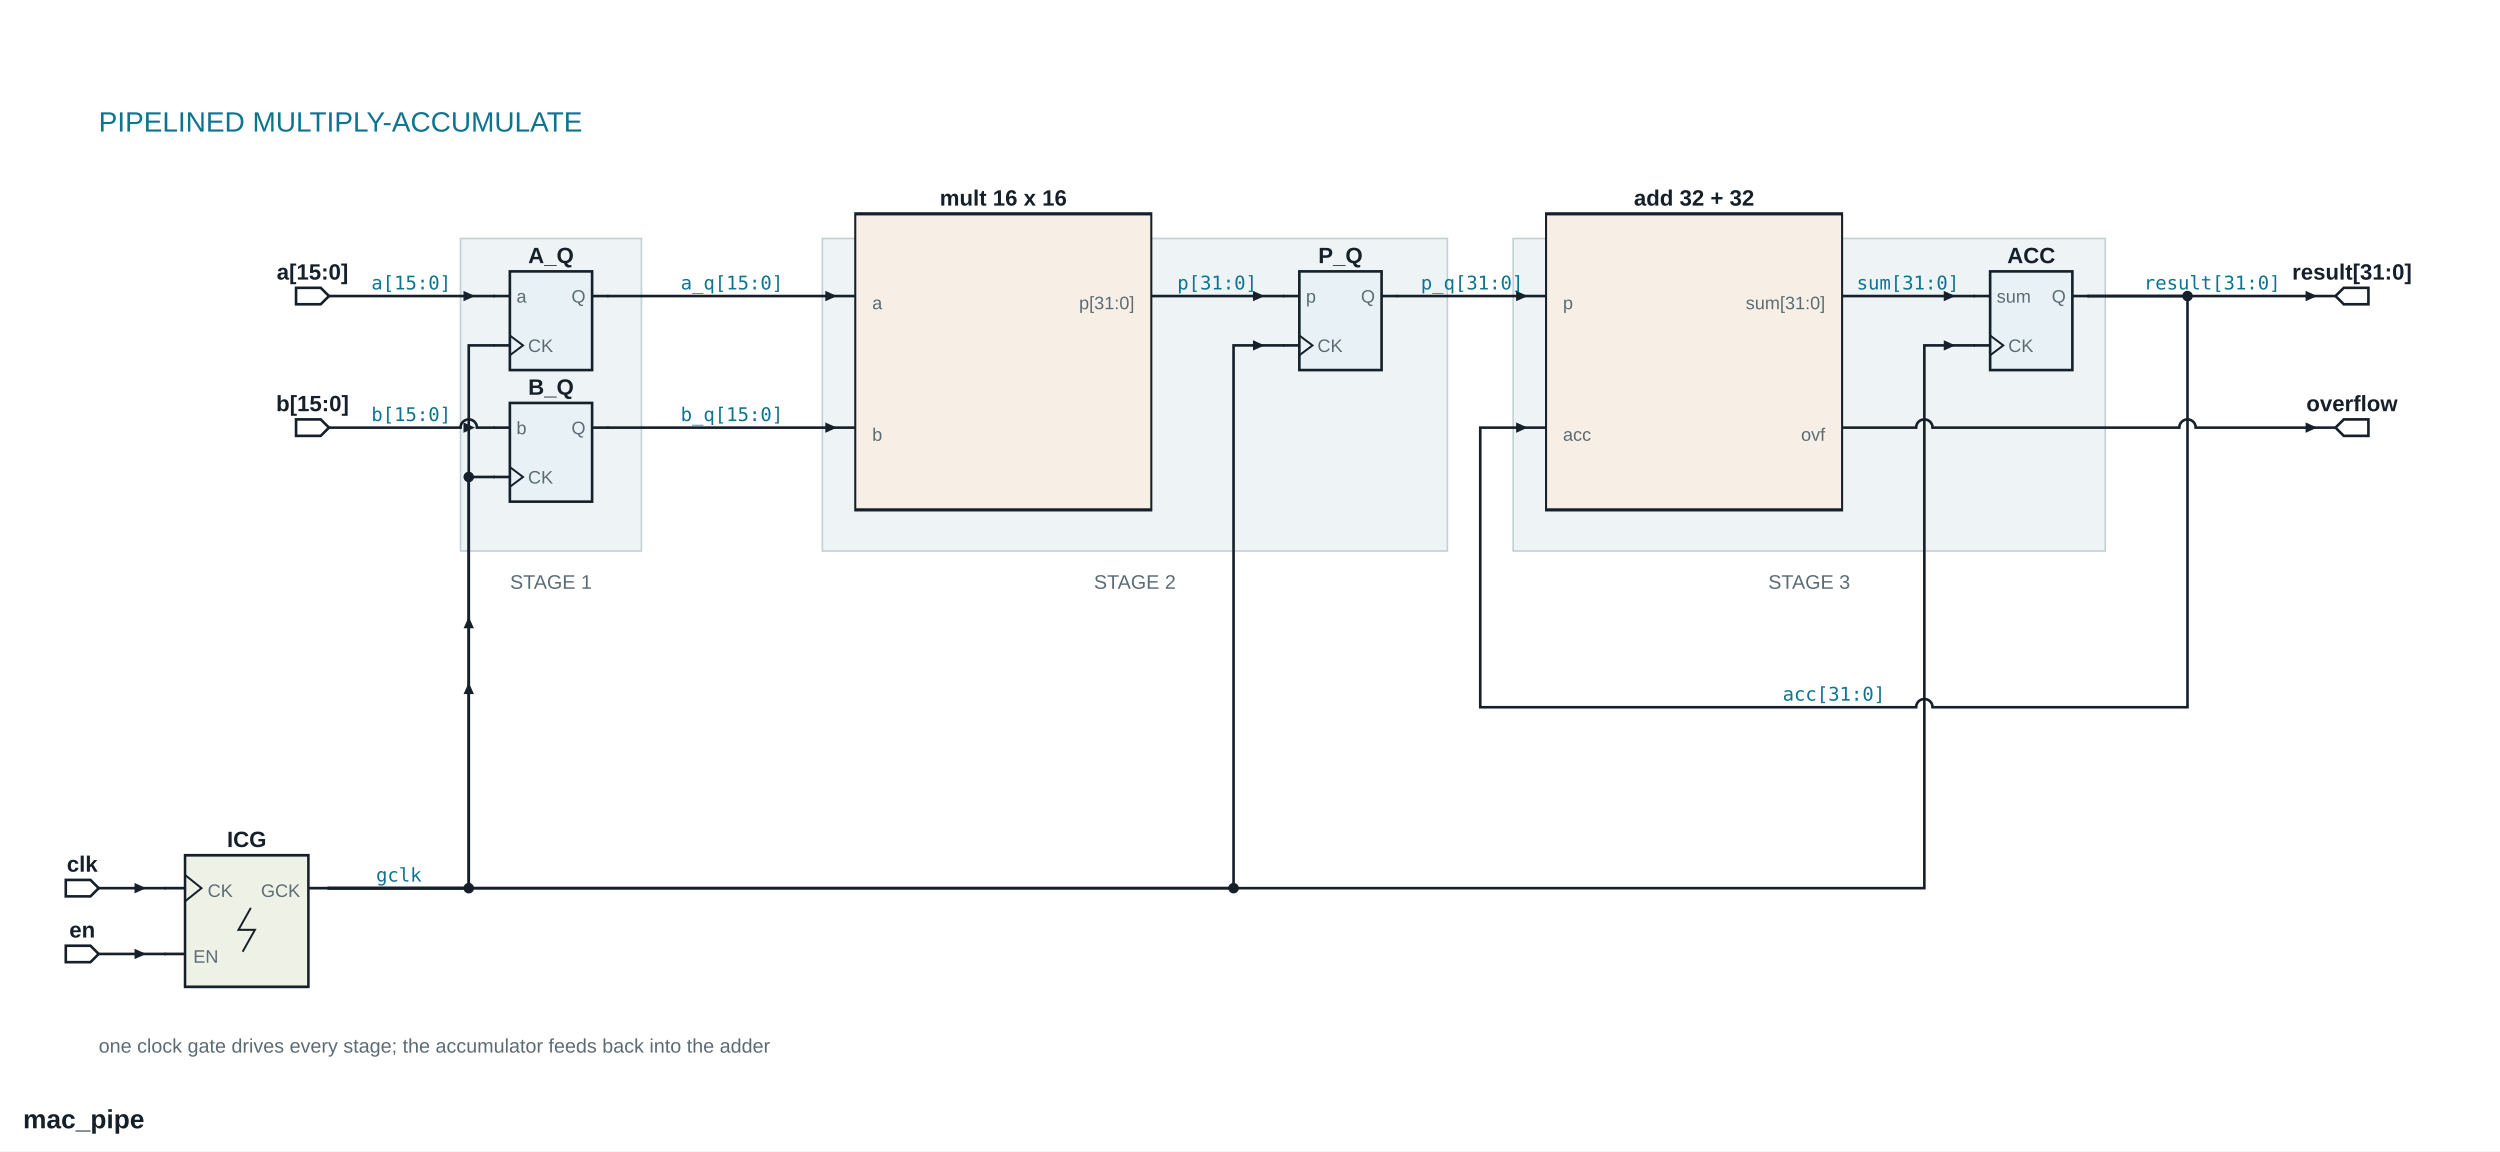
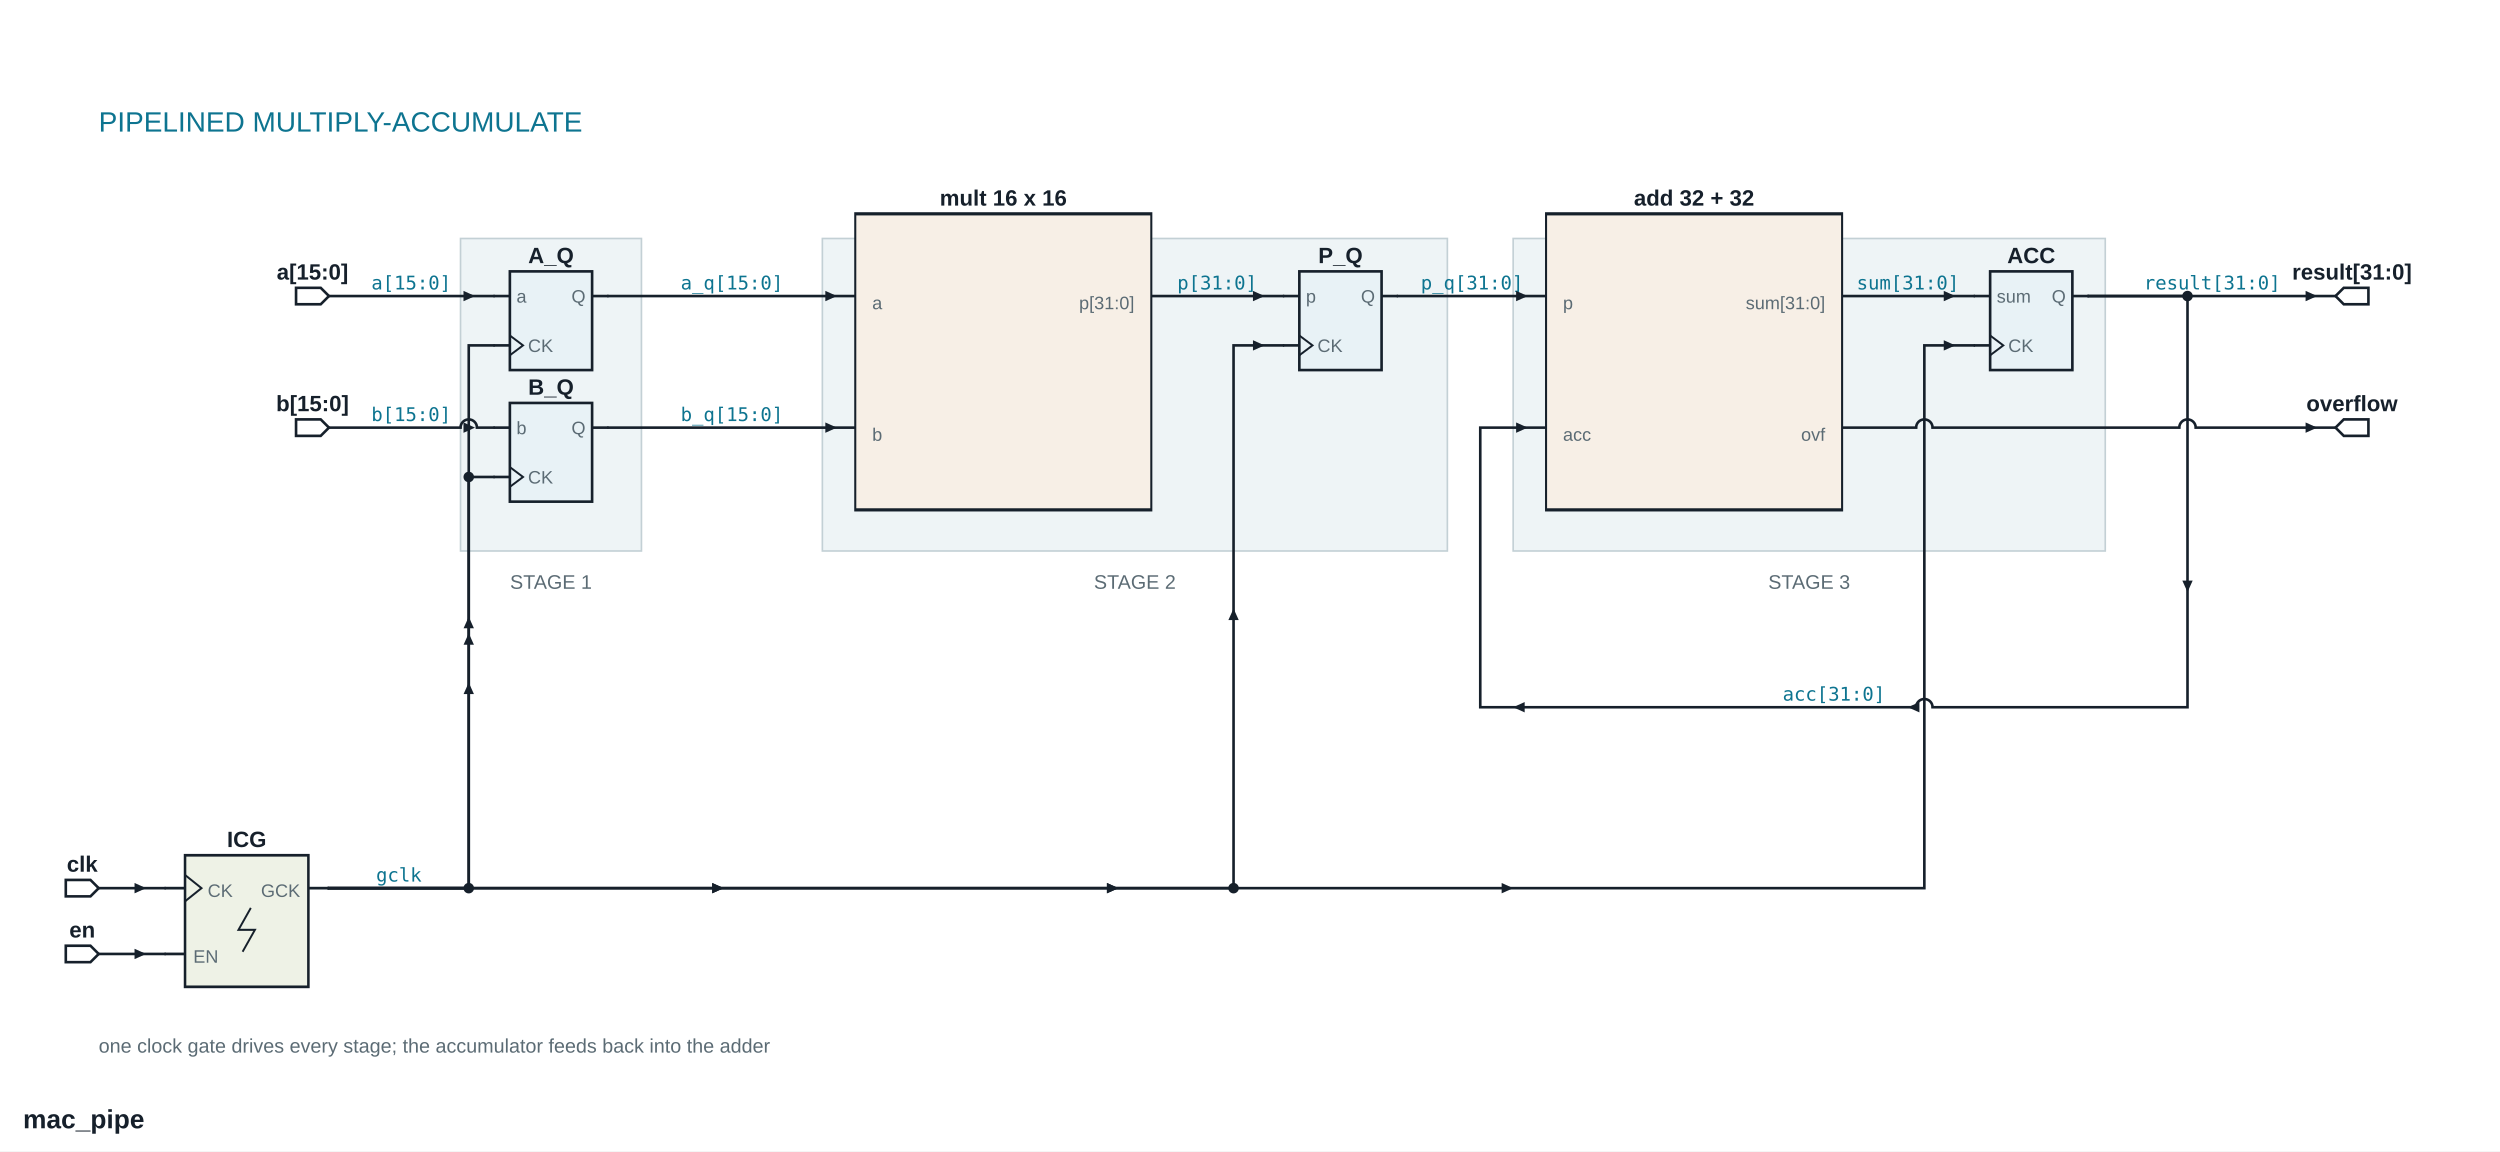
<svg xmlns="http://www.w3.org/2000/svg" width="1520" height="700" viewBox="0 0 1520 700" font-family="'IBM Plex Sans','IBM Plex Sans Text',Arial,Helvetica,sans-serif">
  <rect x="0" y="0" width="1520" height="700" fill="#ffffff" />
  <g class="dl-shapes">
    <rect x="920" y="145" width="360" height="190" fill="#eef4f6" stroke="#c3d0d5" stroke-width="1" />
    <rect x="500" y="145" width="380" height="190" fill="#eef4f6" stroke="#c3d0d5" stroke-width="1" />
    <rect x="280" y="145" width="110" height="190" fill="#eef4f6" stroke="#c3d0d5" stroke-width="1" />
    <text x="335" y="358" text-anchor="middle" font-family="'IBM Plex Sans','IBM Plex Sans Text',Arial,Helvetica,sans-serif" font-size="12" fill="#5b6b74">STAGE 1</text>
    <text x="690" y="358" text-anchor="middle" font-family="'IBM Plex Sans','IBM Plex Sans Text',Arial,Helvetica,sans-serif" font-size="12" fill="#5b6b74">STAGE 2</text>
    <text x="1100" y="358" text-anchor="middle" font-family="'IBM Plex Sans','IBM Plex Sans Text',Arial,Helvetica,sans-serif" font-size="12" fill="#5b6b74">STAGE 3</text>
    <text x="60" y="80" text-anchor="start" font-family="'IBM Plex Sans','IBM Plex Sans Text',Arial,Helvetica,sans-serif" font-size="17" fill="#0d7490">PIPELINED MULTIPLY-ACCUMULATE</text>
    <text x="60" y="640" text-anchor="start" font-family="'IBM Plex Sans','IBM Plex Sans Text',Arial,Helvetica,sans-serif" font-size="12" fill="#5b6b74">one clock gate drives every stage; the accumulator feeds back into the adder</text>
  </g>
  <g class="dl-nets">
    <path class="dl-net" data-id="n1" d="M200 180 L300 180" fill="none" stroke="#16202b" stroke-width="1.6" stroke-linejoin="miter" stroke-linecap="square" />
    <path class="dl-net" data-id="n2" d="M200 260 L280 260 A5 5 0 0 1 290 260 L300 260" fill="none" stroke="#16202b" stroke-width="1.6" stroke-linejoin="miter" stroke-linecap="square" />
    <path class="dl-net" data-id="n3" d="M370 180 L520 180" fill="none" stroke="#16202b" stroke-width="1.6" stroke-linejoin="miter" stroke-linecap="square" />
    <path class="dl-net" data-id="n4" d="M370 260 L520 260" fill="none" stroke="#16202b" stroke-width="1.6" stroke-linejoin="miter" stroke-linecap="square" />
    <path class="dl-net" data-id="n5" d="M700 180 L780 180" fill="none" stroke="#16202b" stroke-width="1.6" stroke-linejoin="miter" stroke-linecap="square" />
    <path class="dl-net" data-id="n6" d="M850 180 L940 180" fill="none" stroke="#16202b" stroke-width="1.6" stroke-linejoin="miter" stroke-linecap="square" />
    <path class="dl-net" data-id="n7" d="M1120 180 L1200 180" fill="none" stroke="#16202b" stroke-width="1.6" stroke-linejoin="miter" stroke-linecap="square" />
    <path class="dl-net" data-id="n8" d="M1270 180 L1420 180" fill="none" stroke="#16202b" stroke-width="1.6" stroke-linejoin="miter" stroke-linecap="square" />
    <path class="dl-net" data-id="n9" d="M1120 260 L1165 260 A5 5 0 0 1 1175 260 L1325 260 A5 5 0 0 1 1335 260 L1420 260" fill="none" stroke="#16202b" stroke-width="1.6" stroke-linejoin="miter" stroke-linecap="square" />
    <path class="dl-net" data-id="n10" d="M1270 180 L1330 180 L1330 430 L1175 430 A5 5 0 0 0 1165 430 L900 430 L900 260 L940 260" fill="none" stroke="#16202b" stroke-width="1.6" stroke-linejoin="miter" stroke-linecap="square" />
    <path class="dl-net" data-id="n11" d="M60 540 L100 540" fill="none" stroke="#16202b" stroke-width="1.6" stroke-linejoin="miter" stroke-linecap="square" />
    <path class="dl-net" data-id="n12" d="M60 580 L100 580" fill="none" stroke="#16202b" stroke-width="1.6" stroke-linejoin="miter" stroke-linecap="square" />
    <path class="dl-net" data-id="n13" d="M200 540 L285 540 L285 210 L300 210" fill="none" stroke="#16202b" stroke-width="1.6" stroke-linejoin="miter" stroke-linecap="square" />
    <path class="dl-net" data-id="n14" d="M200 540 L285 540 L285 290 L300 290" fill="none" stroke="#16202b" stroke-width="1.6" stroke-linejoin="miter" stroke-linecap="square" />
    <path class="dl-net" data-id="n15" d="M200 540 L750 540 L750 210 L780 210" fill="none" stroke="#16202b" stroke-width="1.6" stroke-linejoin="miter" stroke-linecap="square" />
    <path class="dl-net" data-id="n16" d="M200 540 L1170 540 L1170 210 L1200 210" fill="none" stroke="#16202b" stroke-width="1.6" stroke-linejoin="miter" stroke-linecap="square" />
    <text x="250" y="176" text-anchor="middle" font-family="'IBM Plex Mono','DejaVu Sans Mono','Courier New',monospace" font-size="11.5" fill="#0d7490">a[15:0]</text>
    <text x="250" y="256" text-anchor="middle" font-family="'IBM Plex Mono','DejaVu Sans Mono','Courier New',monospace" font-size="11.5" fill="#0d7490">b[15:0]</text>
    <text x="445" y="176" text-anchor="middle" font-family="'IBM Plex Mono','DejaVu Sans Mono','Courier New',monospace" font-size="11.5" fill="#0d7490">a_q[15:0]</text>
    <text x="445" y="256" text-anchor="middle" font-family="'IBM Plex Mono','DejaVu Sans Mono','Courier New',monospace" font-size="11.5" fill="#0d7490">b_q[15:0]</text>
    <text x="740" y="176" text-anchor="middle" font-family="'IBM Plex Mono','DejaVu Sans Mono','Courier New',monospace" font-size="11.5" fill="#0d7490">p[31:0]</text>
    <text x="895" y="176" text-anchor="middle" font-family="'IBM Plex Mono','DejaVu Sans Mono','Courier New',monospace" font-size="11.5" fill="#0d7490">p_q[31:0]</text>
    <text x="1160" y="176" text-anchor="middle" font-family="'IBM Plex Mono','DejaVu Sans Mono','Courier New',monospace" font-size="11.5" fill="#0d7490">sum[31:0]</text>
    <text x="1345" y="176" text-anchor="middle" font-family="'IBM Plex Mono','DejaVu Sans Mono','Courier New',monospace" font-size="11.5" fill="#0d7490">result[31:0]</text>
    <text x="1115" y="426" text-anchor="middle" font-family="'IBM Plex Mono','DejaVu Sans Mono','Courier New',monospace" font-size="11.5" fill="#0d7490">acc[31:0]</text>
    <text x="242.5" y="536" text-anchor="middle" font-family="'IBM Plex Mono','DejaVu Sans Mono','Courier New',monospace" font-size="11.5" fill="#0d7490">gclk</text>
    <polygon points="288.8,180 281.8,183.15 281.8,176.85" fill="#16202b" />
    <polygon points="288.8,260 281.8,263.15 281.8,256.85" fill="#16202b" />
    <polygon points="508.8,180 501.8,183.15 501.8,176.85" fill="#16202b" />
    <polygon points="508.8,260 501.8,263.15 501.8,256.85" fill="#16202b" />
    <polygon points="768.8,180 761.8,183.15 761.8,176.85" fill="#16202b" />
    <polygon points="928.8,180 921.8,183.15 921.8,176.85" fill="#16202b" />
    <polygon points="1188.8,180 1181.8,183.15 1181.8,176.85" fill="#16202b" />
    <polygon points="1408.8,180 1401.8,183.15 1401.8,176.85" fill="#16202b" />
    <polygon points="1408.8,260 1401.8,263.15 1401.8,256.85" fill="#16202b" />
+     <polygon points="1330,360 1326.85,353 1333.15,353" fill="#16202b" />
+     <polygon points="1160,430 1167,426.85 1167,433.15" fill="#16202b" />
+     <polygon points="920,430 927,426.85 927,433.15" fill="#16202b" />
    <polygon points="928.8,260 921.8,263.15 921.8,256.85" fill="#16202b" />
    <polygon points="88.8,540 81.8,543.15 81.8,536.85" fill="#16202b" />
    <polygon points="88.8,580 81.8,583.15 81.8,576.85" fill="#16202b" />
+     <polygon points="285,385 288.15,392 281.85,392" fill="#16202b" />
    <polygon points="285,375 288.15,382 281.85,382" fill="#16202b" />
    <polygon points="285,415 288.15,422 281.85,422" fill="#16202b" />
+     <polygon points="440,540 433,543.15 433,536.85" fill="#16202b" />
+     <polygon points="680,540 673,543.15 673,536.85" fill="#16202b" />
+     <polygon points="750,370 753.15,377 746.85,377" fill="#16202b" />
    <polygon points="768.8,210 761.8,213.15 761.8,206.85" fill="#16202b" />
+     <polygon points="440,540 433,543.15 433,536.85" fill="#16202b" />
+     <polygon points="680,540 673,543.15 673,536.85" fill="#16202b" />
+     <polygon points="920,540 913,543.15 913,536.85" fill="#16202b" />
    <polygon points="1188.8,210 1181.8,213.15 1181.8,206.85" fill="#16202b" />
    <circle cx="285" cy="290" r="3.2" fill="#16202b" />
    <circle cx="285" cy="540" r="3.2" fill="#16202b" />
    <circle cx="750" cy="540" r="3.2" fill="#16202b" />
    <circle cx="1330" cy="180" r="3.2" fill="#16202b" />
  </g>
  <g class="dl-cells">
    <g class="dl-cell" data-id="p_clk" data-type="port_in" transform="matrix(1,0,0,1,40,535)">
      <path d="M0 0 H15 L20 5 L15 10 H0 Z" fill="#ffffff" stroke="#16202b" stroke-width="1.6" />
    </g>
    <text x="50" y="530" text-anchor="middle" font-family="'IBM Plex Sans','IBM Plex Sans Text',Arial,Helvetica,sans-serif" font-size="13.5" font-weight="600" fill="#16202b">clk</text>
    <g class="dl-cell" data-id="p_en" data-type="port_in" transform="matrix(1,0,0,1,40,575)">
      <path d="M0 0 H15 L20 5 L15 10 H0 Z" fill="#ffffff" stroke="#16202b" stroke-width="1.6" />
    </g>
    <text x="50" y="570" text-anchor="middle" font-family="'IBM Plex Sans','IBM Plex Sans Text',Arial,Helvetica,sans-serif" font-size="13.5" font-weight="600" fill="#16202b">en</text>
    <g class="dl-cell" data-id="icg1" data-type="icg" transform="matrix(1.25,0,0,1.3333,100,520)">
      <line x1="0" y1="15" x2="10" y2="15" stroke="#16202b" stroke-width="1.239" />
      <line x1="0" y1="45" x2="10" y2="45" stroke="#16202b" stroke-width="1.239" />
      <rect x="10" y="0" width="60" height="60" fill="#eef2e6" stroke="#16202b" stroke-width="1.239" />
      <path d="M10 9 L18 15 L10 21" fill="none" stroke="#16202b" stroke-width="0.929" />
      <path d="M42 24 L36 34 H44 L38 44" fill="none" stroke="#16202b" stroke-width="0.929" />
      <line x1="70" y1="15" x2="80" y2="15" stroke="#16202b" stroke-width="1.239" />
    </g>
    <text x="126.25" y="545.333" text-anchor="start" font-family="'IBM Plex Sans','IBM Plex Sans Text',Arial,Helvetica,sans-serif" font-size="11" fill="#5b6b74">CK</text>
    <text x="117.5" y="585.333" text-anchor="start" font-family="'IBM Plex Sans','IBM Plex Sans Text',Arial,Helvetica,sans-serif" font-size="11" fill="#5b6b74">EN</text>
    <text x="182.5" y="545.333" text-anchor="end" font-family="'IBM Plex Sans','IBM Plex Sans Text',Arial,Helvetica,sans-serif" font-size="11" fill="#5b6b74">GCK</text>
    <text x="150" y="515" text-anchor="middle" font-family="'IBM Plex Sans','IBM Plex Sans Text',Arial,Helvetica,sans-serif" font-size="13.5" font-weight="600" fill="#16202b">ICG</text>
    <g class="dl-cell" data-id="p_a" data-type="port_in" transform="matrix(1,0,0,1,180,175)">
      <path d="M0 0 H15 L20 5 L15 10 H0 Z" fill="#ffffff" stroke="#16202b" stroke-width="1.6" />
    </g>
    <text x="190" y="170" text-anchor="middle" font-family="'IBM Plex Sans','IBM Plex Sans Text',Arial,Helvetica,sans-serif" font-size="13.5" font-weight="600" fill="#16202b">a[15:0]</text>
    <g class="dl-cell" data-id="p_b" data-type="port_in" transform="matrix(1,0,0,1,180,255)">
      <path d="M0 0 H15 L20 5 L15 10 H0 Z" fill="#ffffff" stroke="#16202b" stroke-width="1.6" />
    </g>
    <text x="190" y="250" text-anchor="middle" font-family="'IBM Plex Sans','IBM Plex Sans Text',Arial,Helvetica,sans-serif" font-size="13.5" font-weight="600" fill="#16202b">b[15:0]</text>
    <g class="dl-cell" data-id="r_a" data-type="reg" transform="matrix(1,0,0,1,300,165)">
      <line x1="0" y1="15" x2="10" y2="15" stroke="#16202b" stroke-width="1.6" />
      <line x1="0" y1="45" x2="10" y2="45" stroke="#16202b" stroke-width="1.6" />
      <rect x="10" y="0" width="50" height="60" fill="#e8f2f6" stroke="#16202b" stroke-width="1.6" />
      <path d="M10 39 L18 45 L10 51" fill="none" stroke="#16202b" stroke-width="1.2" />
      <line x1="60" y1="15" x2="70" y2="15" stroke="#16202b" stroke-width="1.6" />
    </g>
    <text x="314" y="184" text-anchor="start" font-family="'IBM Plex Sans','IBM Plex Sans Text',Arial,Helvetica,sans-serif" font-size="11" fill="#5b6b74">a</text>
    <text x="321" y="214" text-anchor="start" font-family="'IBM Plex Sans','IBM Plex Sans Text',Arial,Helvetica,sans-serif" font-size="11" fill="#5b6b74">CK</text>
    <text x="356" y="184" text-anchor="end" font-family="'IBM Plex Sans','IBM Plex Sans Text',Arial,Helvetica,sans-serif" font-size="11" fill="#5b6b74">Q</text>
    <text x="335" y="160" text-anchor="middle" font-family="'IBM Plex Sans','IBM Plex Sans Text',Arial,Helvetica,sans-serif" font-size="13.5" font-weight="600" fill="#16202b">A_Q</text>
    <g class="dl-cell" data-id="r_b" data-type="reg" transform="matrix(1,0,0,1,300,245)">
      <line x1="0" y1="15" x2="10" y2="15" stroke="#16202b" stroke-width="1.6" />
      <line x1="0" y1="45" x2="10" y2="45" stroke="#16202b" stroke-width="1.6" />
      <rect x="10" y="0" width="50" height="60" fill="#e8f2f6" stroke="#16202b" stroke-width="1.6" />
      <path d="M10 39 L18 45 L10 51" fill="none" stroke="#16202b" stroke-width="1.2" />
      <line x1="60" y1="15" x2="70" y2="15" stroke="#16202b" stroke-width="1.6" />
    </g>
    <text x="314" y="264" text-anchor="start" font-family="'IBM Plex Sans','IBM Plex Sans Text',Arial,Helvetica,sans-serif" font-size="11" fill="#5b6b74">b</text>
    <text x="321" y="294" text-anchor="start" font-family="'IBM Plex Sans','IBM Plex Sans Text',Arial,Helvetica,sans-serif" font-size="11" fill="#5b6b74">CK</text>
    <text x="356" y="264" text-anchor="end" font-family="'IBM Plex Sans','IBM Plex Sans Text',Arial,Helvetica,sans-serif" font-size="11" fill="#5b6b74">Q</text>
    <text x="335" y="240" text-anchor="middle" font-family="'IBM Plex Sans','IBM Plex Sans Text',Arial,Helvetica,sans-serif" font-size="13.5" font-weight="600" fill="#16202b">B_Q</text>
    <g class="dl-cell" data-id="mult" data-type="block" transform="matrix(1.2857,0,0,2,520,130)">
      <rect x="0" y="0" width="140" height="90" fill="#f7efe6" stroke="#16202b" stroke-width="0.974" />
    </g>
    <text x="530.286" y="188" text-anchor="start" font-family="'IBM Plex Sans','IBM Plex Sans Text',Arial,Helvetica,sans-serif" font-size="11" fill="#5b6b74">a</text>
    <text x="530.286" y="268" text-anchor="start" font-family="'IBM Plex Sans','IBM Plex Sans Text',Arial,Helvetica,sans-serif" font-size="11" fill="#5b6b74">b</text>
    <text x="689.714" y="188" text-anchor="end" font-family="'IBM Plex Sans','IBM Plex Sans Text',Arial,Helvetica,sans-serif" font-size="11" fill="#5b6b74">p[31:0]</text>
    <text x="610" y="125" text-anchor="middle" font-family="'IBM Plex Sans','IBM Plex Sans Text',Arial,Helvetica,sans-serif" font-size="13.5" font-weight="600" fill="#16202b">mult 16 x 16</text>
    <g class="dl-cell" data-id="r_p" data-type="reg" transform="matrix(1,0,0,1,780,165)">
      <line x1="0" y1="15" x2="10" y2="15" stroke="#16202b" stroke-width="1.6" />
      <line x1="0" y1="45" x2="10" y2="45" stroke="#16202b" stroke-width="1.6" />
      <rect x="10" y="0" width="50" height="60" fill="#e8f2f6" stroke="#16202b" stroke-width="1.6" />
      <path d="M10 39 L18 45 L10 51" fill="none" stroke="#16202b" stroke-width="1.2" />
      <line x1="60" y1="15" x2="70" y2="15" stroke="#16202b" stroke-width="1.6" />
    </g>
    <text x="794" y="184" text-anchor="start" font-family="'IBM Plex Sans','IBM Plex Sans Text',Arial,Helvetica,sans-serif" font-size="11" fill="#5b6b74">p</text>
    <text x="801" y="214" text-anchor="start" font-family="'IBM Plex Sans','IBM Plex Sans Text',Arial,Helvetica,sans-serif" font-size="11" fill="#5b6b74">CK</text>
    <text x="836" y="184" text-anchor="end" font-family="'IBM Plex Sans','IBM Plex Sans Text',Arial,Helvetica,sans-serif" font-size="11" fill="#5b6b74">Q</text>
    <text x="815" y="160" text-anchor="middle" font-family="'IBM Plex Sans','IBM Plex Sans Text',Arial,Helvetica,sans-serif" font-size="13.5" font-weight="600" fill="#16202b">P_Q</text>
    <g class="dl-cell" data-id="add" data-type="block" transform="matrix(1.2857,0,0,2,940,130)">
      <rect x="0" y="0" width="140" height="90" fill="#f7efe6" stroke="#16202b" stroke-width="0.974" />
    </g>
    <text x="950.286" y="188" text-anchor="start" font-family="'IBM Plex Sans','IBM Plex Sans Text',Arial,Helvetica,sans-serif" font-size="11" fill="#5b6b74">p</text>
    <text x="950.286" y="268" text-anchor="start" font-family="'IBM Plex Sans','IBM Plex Sans Text',Arial,Helvetica,sans-serif" font-size="11" fill="#5b6b74">acc</text>
    <text x="1109.714" y="188" text-anchor="end" font-family="'IBM Plex Sans','IBM Plex Sans Text',Arial,Helvetica,sans-serif" font-size="11" fill="#5b6b74">sum[31:0]</text>
    <text x="1109.714" y="268" text-anchor="end" font-family="'IBM Plex Sans','IBM Plex Sans Text',Arial,Helvetica,sans-serif" font-size="11" fill="#5b6b74">ovf</text>
    <text x="1030" y="125" text-anchor="middle" font-family="'IBM Plex Sans','IBM Plex Sans Text',Arial,Helvetica,sans-serif" font-size="13.5" font-weight="600" fill="#16202b">add 32 + 32</text>
    <g class="dl-cell" data-id="r_acc" data-type="reg" transform="matrix(1,0,0,1,1200,165)">
      <line x1="0" y1="15" x2="10" y2="15" stroke="#16202b" stroke-width="1.6" />
      <line x1="0" y1="45" x2="10" y2="45" stroke="#16202b" stroke-width="1.6" />
      <rect x="10" y="0" width="50" height="60" fill="#e8f2f6" stroke="#16202b" stroke-width="1.6" />
      <path d="M10 39 L18 45 L10 51" fill="none" stroke="#16202b" stroke-width="1.2" />
      <line x1="60" y1="15" x2="70" y2="15" stroke="#16202b" stroke-width="1.6" />
    </g>
    <text x="1214" y="184" text-anchor="start" font-family="'IBM Plex Sans','IBM Plex Sans Text',Arial,Helvetica,sans-serif" font-size="11" fill="#5b6b74">sum</text>
    <text x="1221" y="214" text-anchor="start" font-family="'IBM Plex Sans','IBM Plex Sans Text',Arial,Helvetica,sans-serif" font-size="11" fill="#5b6b74">CK</text>
    <text x="1256" y="184" text-anchor="end" font-family="'IBM Plex Sans','IBM Plex Sans Text',Arial,Helvetica,sans-serif" font-size="11" fill="#5b6b74">Q</text>
    <text x="1235" y="160" text-anchor="middle" font-family="'IBM Plex Sans','IBM Plex Sans Text',Arial,Helvetica,sans-serif" font-size="13.5" font-weight="600" fill="#16202b">ACC</text>
    <g class="dl-cell" data-id="p_res" data-type="port_out" transform="matrix(1,0,0,1,1420,175)">
      <path d="M20 0 H5 L0 5 L5 10 H20 Z" fill="#ffffff" stroke="#16202b" stroke-width="1.6" />
    </g>
    <text x="1430" y="170" text-anchor="middle" font-family="'IBM Plex Sans','IBM Plex Sans Text',Arial,Helvetica,sans-serif" font-size="13.5" font-weight="600" fill="#16202b">result[31:0]</text>
    <g class="dl-cell" data-id="p_ovf" data-type="port_out" transform="matrix(1,0,0,1,1420,255)">
      <path d="M20 0 H5 L0 5 L5 10 H20 Z" fill="#ffffff" stroke="#16202b" stroke-width="1.6" />
    </g>
    <text x="1430" y="250" text-anchor="middle" font-family="'IBM Plex Sans','IBM Plex Sans Text',Arial,Helvetica,sans-serif" font-size="13.5" font-weight="600" fill="#16202b">overflow</text>
  </g>
  <text x="14" y="686" font-family="'IBM Plex Sans','IBM Plex Sans Text',Arial,Helvetica,sans-serif" font-size="16" font-weight="600" fill="#16202b">mac_pipe</text>
</svg>
